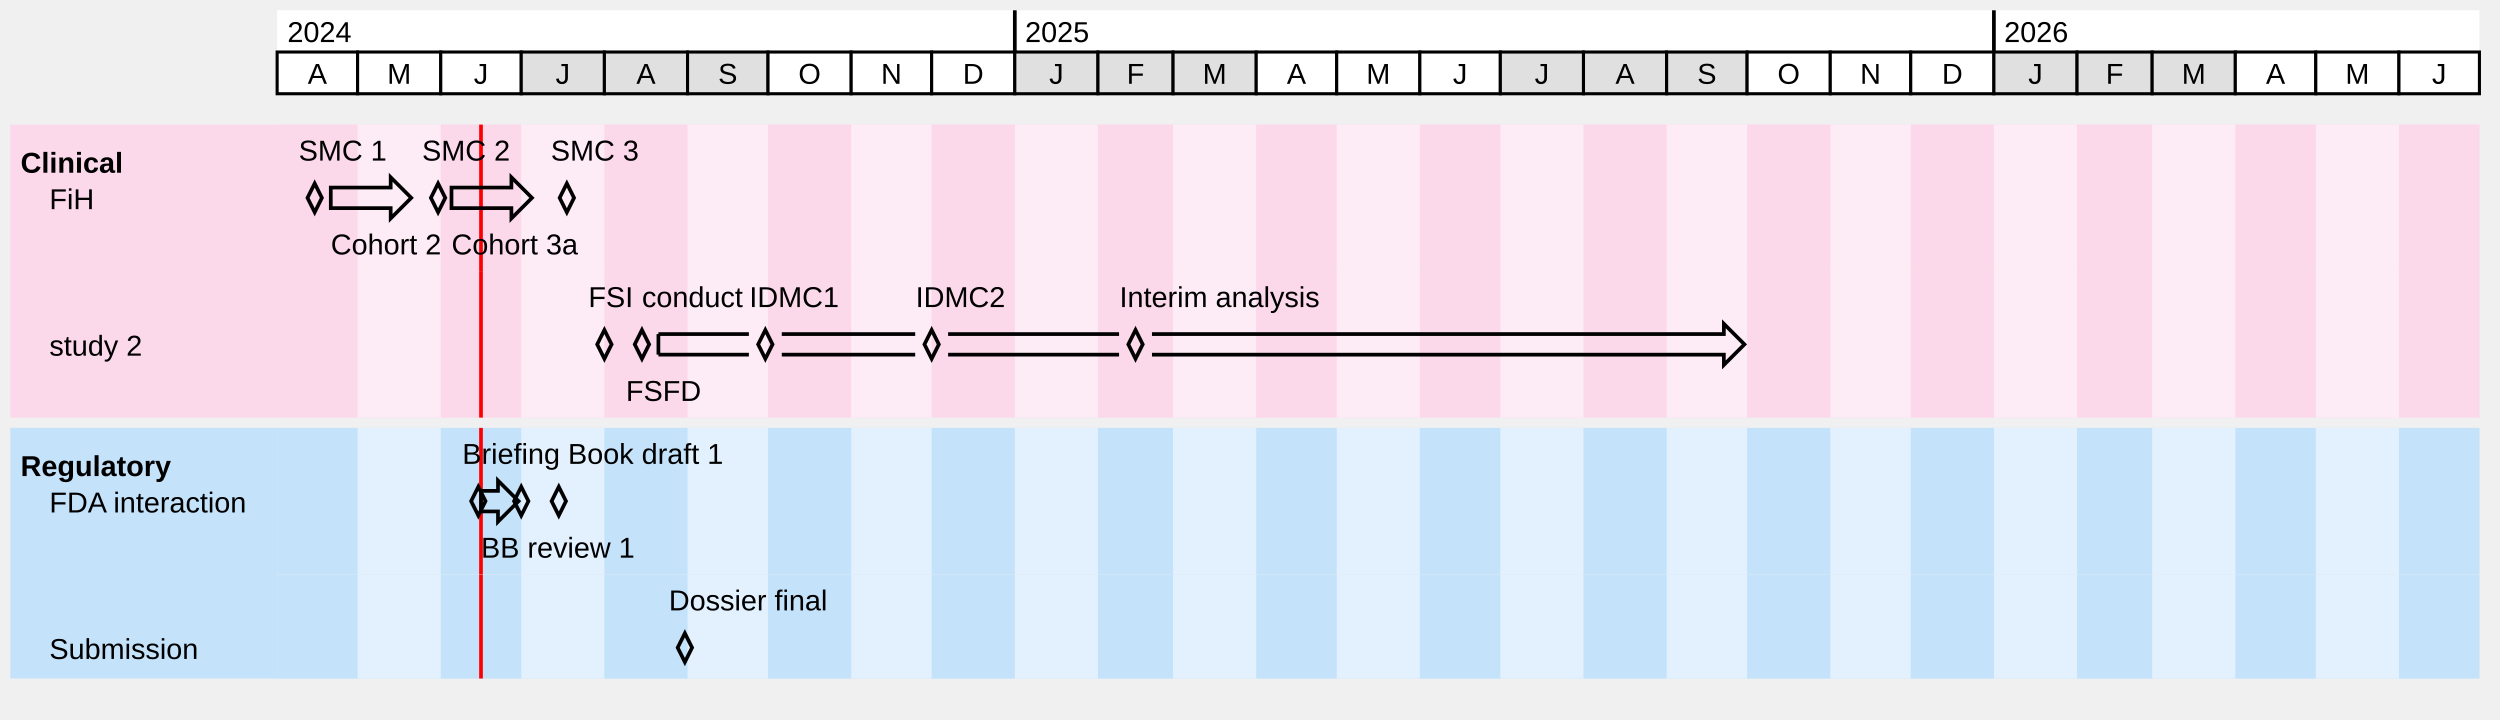
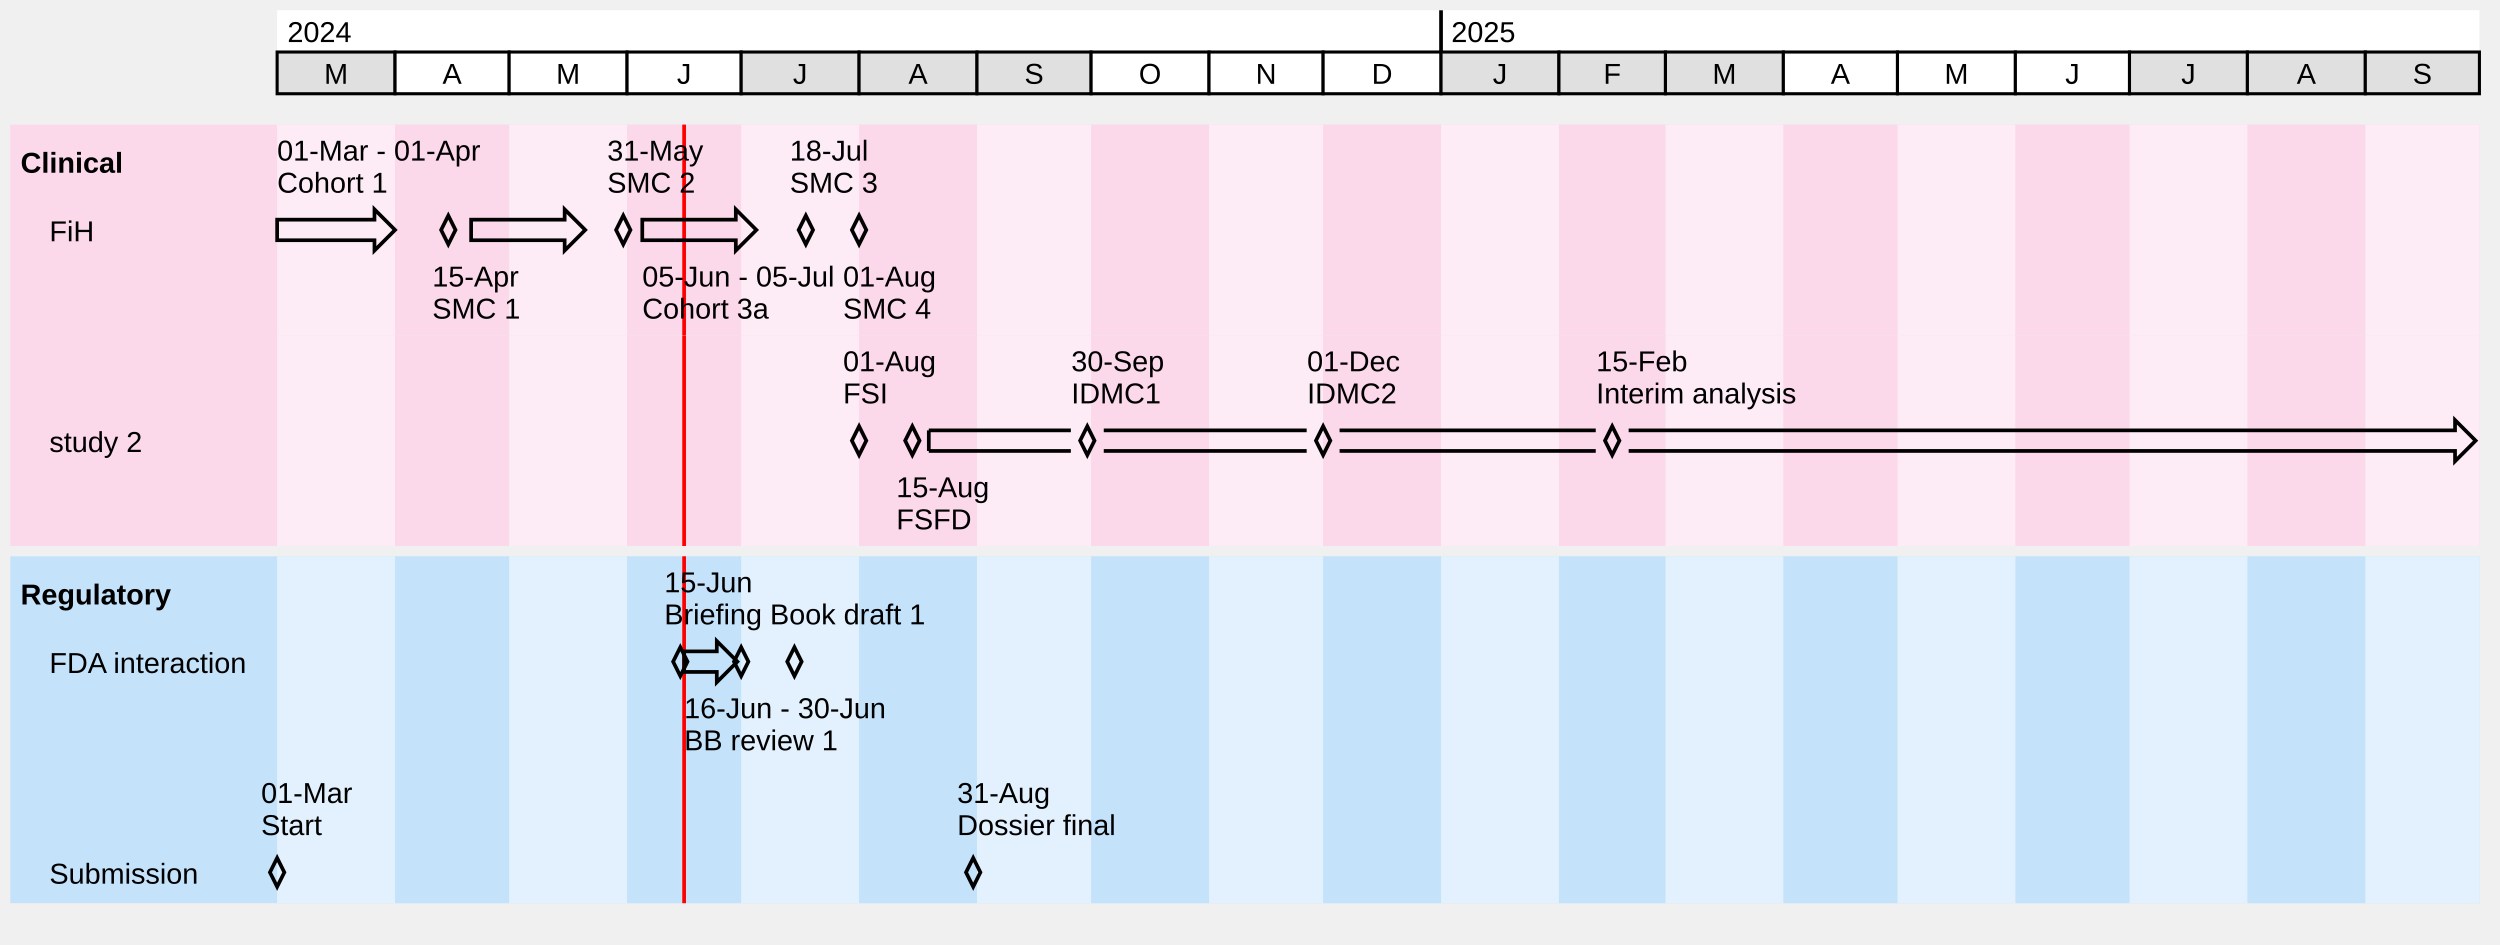
- <svg xmlns="http://www.w3.org/2000/svg" width="1215" height="349.76" viewbox="0 0 1200 0.275">
+ <svg xmlns="http://www.w3.org/2000/svg" width="1215" height="458.96" viewbox="0 0 1200 0.366">
  <style>text {font-family: Arial; font-size: 14px ;}</style>
  <rect x="5" y="5" width="1200" height="40.56" style="stroke:black;  stroke-width:0; fill:transparent; fill-opacity:1" />
  <text x="10" y="28.4" font-weight="bold" />
  <rect x="134.688" y="5" width="1070.312" height="20.28" style="stroke:black;  stroke-width:0; fill:#f0f0f0; fill-opacity:1" />
  <rect x="134.688" y="5" width="1070.312" height="20.28" style="stroke:transparent;  stroke-width:1; fill:white; fill-opacity:1" />
-   <text x="498.197" y="20.44" font-weight="normal">2025</text>
-   <line x1="493.197" y1="5" x2="493.197" y2="25.28" style="stroke:black; stroke-width:1.8; " />
-   <text x="974.036" y="20.44" font-weight="normal">2026</text>
-   <line x1="969.036" y1="5" x2="969.036" y2="25.28" style="stroke:black; stroke-width:1.8; " />
+   <text x="705.345" y="20.44" font-weight="normal">2025</text>
+   <line x1="700.345" y1="5" x2="700.345" y2="25.28" style="stroke:black; stroke-width:1.8; " />
  <text x="139.688" y="20.44" font-weight="normal">2024</text>
  <text x="24.0" y="30.5" font-weight="normal" />
  <rect x="134.688" y="25.28" width="1070.312" height="20.28" style="stroke:black;  stroke-width:0; fill:#f0f0f0; fill-opacity:1" />
  <rect x="134.688" y="25.28" width="1070.312" height="20.28" style="stroke:black;  stroke-width:0; fill:transparent; fill-opacity:1" />
-   <rect x="134.688" y="25.28" width="39.11" height="20.28" style="stroke:black;  stroke-width:1.5; fill:white; fill-opacity:1" />
-   <text x="149.571" y="40.72" font-weight="normal">A</text>
-   <rect x="173.798" y="25.28" width="40.414" height="20.28" style="stroke:black;  stroke-width:1.5; fill:white; fill-opacity:1" />
-   <text x="188.176" y="40.72" font-weight="normal">M</text>
-   <rect x="214.211" y="25.28" width="39.11" height="20.28" style="stroke:black;  stroke-width:1.5; fill:white; fill-opacity:1" />
-   <text x="230.266" y="40.72" font-weight="normal">J</text>
-   <rect x="253.321" y="25.28" width="40.414" height="20.28" style="stroke:black;  stroke-width:1.5; fill:#e0e0e0; fill-opacity:1" />
-   <text x="270.028" y="40.72" font-weight="normal">J</text>
-   <rect x="293.735" y="25.28" width="40.414" height="20.28" style="stroke:black;  stroke-width:1.5; fill:#e0e0e0; fill-opacity:1" />
-   <text x="309.27" y="40.72" font-weight="normal">A</text>
-   <rect x="334.149" y="25.28" width="39.11" height="20.28" style="stroke:black;  stroke-width:1.5; fill:#e0e0e0; fill-opacity:1" />
-   <text x="349.032" y="40.72" font-weight="normal">S</text>
-   <rect x="373.259" y="25.28" width="40.414" height="20.28" style="stroke:black;  stroke-width:1.5; fill:white; fill-opacity:1" />
-   <text x="388.021" y="40.72" font-weight="normal">O</text>
-   <rect x="413.673" y="25.28" width="39.11" height="20.28" style="stroke:black;  stroke-width:1.5; fill:white; fill-opacity:1" />
-   <text x="428.173" y="40.72" font-weight="normal">N</text>
-   <rect x="452.783" y="25.28" width="40.414" height="20.28" style="stroke:black;  stroke-width:1.5; fill:white; fill-opacity:1" />
-   <text x="467.935" y="40.72" font-weight="normal">D</text>
-   <rect x="493.197" y="25.28" width="40.414" height="20.28" style="stroke:black;  stroke-width:1.5; fill:#e0e0e0; fill-opacity:1" />
-   <text x="509.903" y="40.72" font-weight="normal">J</text>
-   <rect x="533.61" y="25.28" width="36.503" height="20.28" style="stroke:black;  stroke-width:1.5; fill:#e0e0e0; fill-opacity:1" />
-   <text x="547.588" y="40.72" font-weight="normal">F</text>
-   <rect x="570.113" y="25.28" width="40.414" height="20.28" style="stroke:black;  stroke-width:1.5; fill:#e0e0e0; fill-opacity:1" />
-   <text x="584.492" y="40.72" font-weight="normal">M</text>
-   <rect x="610.527" y="25.28" width="39.11" height="20.28" style="stroke:black;  stroke-width:1.5; fill:white; fill-opacity:1" />
-   <text x="625.41" y="40.72" font-weight="normal">A</text>
-   <rect x="649.637" y="25.28" width="40.414" height="20.28" style="stroke:black;  stroke-width:1.5; fill:white; fill-opacity:1" />
-   <text x="664.016" y="40.72" font-weight="normal">M</text>
-   <rect x="690.051" y="25.28" width="39.11" height="20.28" style="stroke:black;  stroke-width:1.5; fill:white; fill-opacity:1" />
-   <text x="706.106" y="40.72" font-weight="normal">J</text>
-   <rect x="729.161" y="25.28" width="40.414" height="20.28" style="stroke:black;  stroke-width:1.5; fill:#e0e0e0; fill-opacity:1" />
-   <text x="745.868" y="40.72" font-weight="normal">J</text>
-   <rect x="769.574" y="25.28" width="40.414" height="20.28" style="stroke:black;  stroke-width:1.5; fill:#e0e0e0; fill-opacity:1" />
-   <text x="785.109" y="40.72" font-weight="normal">A</text>
-   <rect x="809.988" y="25.28" width="39.11" height="20.28" style="stroke:black;  stroke-width:1.5; fill:#e0e0e0; fill-opacity:1" />
-   <text x="824.871" y="40.72" font-weight="normal">S</text>
-   <rect x="849.098" y="25.28" width="40.414" height="20.28" style="stroke:black;  stroke-width:1.5; fill:white; fill-opacity:1" />
-   <text x="863.86" y="40.72" font-weight="normal">O</text>
-   <rect x="889.512" y="25.28" width="39.11" height="20.28" style="stroke:black;  stroke-width:1.5; fill:white; fill-opacity:1" />
-   <text x="904.012" y="40.72" font-weight="normal">N</text>
-   <rect x="928.622" y="25.28" width="40.414" height="20.28" style="stroke:black;  stroke-width:1.5; fill:white; fill-opacity:1" />
-   <text x="943.774" y="40.72" font-weight="normal">D</text>
-   <rect x="969.036" y="25.28" width="40.414" height="20.28" style="stroke:black;  stroke-width:1.5; fill:#e0e0e0; fill-opacity:1" />
-   <text x="985.743" y="40.72" font-weight="normal">J</text>
-   <rect x="1009.45" y="25.28" width="36.503" height="20.28" style="stroke:black;  stroke-width:1.5; fill:#e0e0e0; fill-opacity:1" />
-   <text x="1023.428" y="40.72" font-weight="normal">F</text>
-   <rect x="1045.952" y="25.28" width="40.414" height="20.28" style="stroke:black;  stroke-width:1.5; fill:#e0e0e0; fill-opacity:1" />
-   <text x="1060.331" y="40.72" font-weight="normal">M</text>
-   <rect x="1086.366" y="25.28" width="39.11" height="20.28" style="stroke:black;  stroke-width:1.5; fill:white; fill-opacity:1" />
-   <text x="1101.249" y="40.72" font-weight="normal">A</text>
-   <rect x="1125.476" y="25.28" width="40.414" height="20.28" style="stroke:black;  stroke-width:1.5; fill:white; fill-opacity:1" />
-   <text x="1139.855" y="40.72" font-weight="normal">M</text>
-   <rect x="1165.89" y="25.28" width="39.11" height="20.28" style="stroke:black;  stroke-width:1.5; fill:white; fill-opacity:1" />
-   <text x="1181.945" y="40.72" font-weight="normal">J</text>
+   <rect x="134.688" y="25.28" width="57.305" height="20.28" style="stroke:black;  stroke-width:1.5; fill:#e0e0e0; fill-opacity:1" />
+   <text x="157.512" y="40.72" font-weight="normal">M</text>
+   <rect x="191.993" y="25.28" width="55.457" height="20.28" style="stroke:black;  stroke-width:1.5; fill:white; fill-opacity:1" />
+   <text x="215.049" y="40.72" font-weight="normal">A</text>
+   <rect x="247.449" y="25.28" width="57.305" height="20.28" style="stroke:black;  stroke-width:1.5; fill:white; fill-opacity:1" />
+   <text x="270.274" y="40.72" font-weight="normal">M</text>
+   <rect x="304.754" y="25.28" width="55.457" height="20.28" style="stroke:black;  stroke-width:1.5; fill:white; fill-opacity:1" />
+   <text x="328.983" y="40.72" font-weight="normal">J</text>
+   <rect x="360.211" y="25.28" width="57.305" height="20.28" style="stroke:black;  stroke-width:1.5; fill:#e0e0e0; fill-opacity:1" />
+   <text x="385.364" y="40.72" font-weight="normal">J</text>
+   <rect x="417.516" y="25.28" width="57.305" height="20.28" style="stroke:black;  stroke-width:1.5; fill:#e0e0e0; fill-opacity:1" />
+   <text x="441.497" y="40.72" font-weight="normal">A</text>
+   <rect x="474.821" y="25.28" width="55.457" height="20.28" style="stroke:black;  stroke-width:1.5; fill:#e0e0e0; fill-opacity:1" />
+   <text x="497.878" y="40.72" font-weight="normal">S</text>
+   <rect x="530.278" y="25.28" width="57.305" height="20.28" style="stroke:black;  stroke-width:1.5; fill:white; fill-opacity:1" />
+   <text x="553.485" y="40.72" font-weight="normal">O</text>
+   <rect x="587.583" y="25.28" width="55.457" height="20.28" style="stroke:black;  stroke-width:1.5; fill:white; fill-opacity:1" />
+   <text x="610.257" y="40.72" font-weight="normal">N</text>
+   <rect x="643.04" y="25.28" width="57.305" height="20.28" style="stroke:black;  stroke-width:1.5; fill:white; fill-opacity:1" />
+   <text x="666.638" y="40.72" font-weight="normal">D</text>
+   <rect x="700.345" y="25.28" width="57.305" height="20.28" style="stroke:black;  stroke-width:1.5; fill:#e0e0e0; fill-opacity:1" />
+   <text x="725.497" y="40.72" font-weight="normal">J</text>
+   <rect x="757.65" y="25.28" width="51.759" height="20.28" style="stroke:black;  stroke-width:1.5; fill:#e0e0e0; fill-opacity:1" />
+   <text x="779.256" y="40.72" font-weight="normal">F</text>
+   <rect x="809.41" y="25.28" width="57.305" height="20.28" style="stroke:black;  stroke-width:1.5; fill:#e0e0e0; fill-opacity:1" />
+   <text x="832.234" y="40.72" font-weight="normal">M</text>
+   <rect x="866.715" y="25.28" width="55.457" height="20.28" style="stroke:black;  stroke-width:1.5; fill:white; fill-opacity:1" />
+   <text x="889.771" y="40.72" font-weight="normal">A</text>
+   <rect x="922.171" y="25.28" width="57.305" height="20.28" style="stroke:black;  stroke-width:1.5; fill:white; fill-opacity:1" />
+   <text x="944.996" y="40.72" font-weight="normal">M</text>
+   <rect x="979.476" y="25.28" width="55.457" height="20.28" style="stroke:black;  stroke-width:1.5; fill:white; fill-opacity:1" />
+   <text x="1003.705" y="40.72" font-weight="normal">J</text>
+   <rect x="1034.933" y="25.28" width="57.305" height="20.28" style="stroke:black;  stroke-width:1.5; fill:#e0e0e0; fill-opacity:1" />
+   <text x="1060.086" y="40.72" font-weight="normal">J</text>
+   <rect x="1092.238" y="25.28" width="57.305" height="20.28" style="stroke:black;  stroke-width:1.5; fill:#e0e0e0; fill-opacity:1" />
+   <text x="1116.219" y="40.72" font-weight="normal">A</text>
+   <rect x="1149.543" y="25.28" width="55.457" height="20.28" style="stroke:black;  stroke-width:1.5; fill:#e0e0e0; fill-opacity:1" />
+   <text x="1172.6" y="40.72" font-weight="normal">S</text>
  <text x="24.0" y="50.78" font-weight="normal" />
-   <rect x="5" y="60.56" width="1200" height="142.4" style="stroke:black;  stroke-width:0; fill:#fbd8ea; fill-opacity:1" />
+   <rect x="5" y="60.56" width="1200" height="204.8" style="stroke:black;  stroke-width:0; fill:#fbd8ea; fill-opacity:1" />
  <text x="10" y="83.96" font-weight="bold">Clinical</text>
-   <rect x="134.688" y="60.56" width="1070.312" height="71.2" style="stroke:black;  stroke-width:0; fill:#f0f0f0; fill-opacity:1" />
-   <rect x="134.688" y="60.56" width="1070.312" height="71.2" style="stroke:transparent;  stroke-width:1; fill:#fbd8ea; fill-opacity:1" />
-   <line x1="233.766" y1="60.56" x2="233.766" y2="131.76" style="stroke:red; stroke-width:1.8; " />
-   <rect x="173.798" y="60.56" width="40.414" height="71.2" style="stroke:black;  stroke-width:0; fill:white; fill-opacity:0.5" />
-   <rect x="253.321" y="60.56" width="40.414" height="71.2" style="stroke:black;  stroke-width:0; fill:white; fill-opacity:0.5" />
-   <rect x="334.149" y="60.56" width="39.11" height="71.2" style="stroke:black;  stroke-width:0; fill:white; fill-opacity:0.5" />
-   <rect x="413.673" y="60.56" width="39.11" height="71.2" style="stroke:black;  stroke-width:0; fill:white; fill-opacity:0.5" />
-   <rect x="493.197" y="60.56" width="40.414" height="71.2" style="stroke:black;  stroke-width:0; fill:white; fill-opacity:0.5" />
-   <rect x="570.113" y="60.56" width="40.414" height="71.2" style="stroke:black;  stroke-width:0; fill:white; fill-opacity:0.5" />
-   <rect x="649.637" y="60.56" width="40.414" height="71.2" style="stroke:black;  stroke-width:0; fill:white; fill-opacity:0.5" />
-   <rect x="729.161" y="60.56" width="40.414" height="71.2" style="stroke:black;  stroke-width:0; fill:white; fill-opacity:0.5" />
-   <rect x="809.988" y="60.56" width="39.11" height="71.2" style="stroke:black;  stroke-width:0; fill:white; fill-opacity:0.5" />
-   <rect x="889.512" y="60.56" width="39.11" height="71.2" style="stroke:black;  stroke-width:0; fill:white; fill-opacity:0.5" />
-   <rect x="969.036" y="60.56" width="40.414" height="71.2" style="stroke:black;  stroke-width:0; fill:white; fill-opacity:0.5" />
-   <rect x="1045.952" y="60.56" width="40.414" height="71.2" style="stroke:black;  stroke-width:0; fill:white; fill-opacity:0.5" />
-   <rect x="1125.476" y="60.56" width="40.414" height="71.2" style="stroke:black;  stroke-width:0; fill:white; fill-opacity:0.5" />
-   <path d="M149.439, 96.16 L152.939, 89.16 L156.439, 96.16 L152.939, 103.16 L149.439, 96.16 Z" style="stroke: black; fill: none; stroke-width:1.8; " />
-   <path d="M160.761, 101.16 L160.761, 91.16 L189.871, 91.16 L189.871, 86.16 L199.871, 96.16 L189.871, 106.16 L189.871, 101.16 L160.761, 101.16 Z" style="stroke: black; fill: none; stroke-width:1.8; " />
-   <path d="M209.408, 96.16 L212.908, 89.16 L216.408, 96.16 L212.908, 103.16 L209.408, 96.16 Z" style="stroke: black; fill: none; stroke-width:1.8; " />
-   <path d="M219.426, 101.16 L219.426, 91.16 L248.536, 91.16 L248.536, 86.16 L258.536, 96.16 L248.536, 106.16 L248.536, 101.16 L219.426, 101.16 Z" style="stroke: black; fill: none; stroke-width:1.8; " />
-   <path d="M271.984, 96.16 L275.484, 89.16 L278.984, 96.16 L275.484, 103.16 L271.984, 96.16 Z" style="stroke: black; fill: none; stroke-width:1.8; " />
-   <text x="145.158" y="78.04" font-weight="normal">SMC 1</text>
-   <text x="205.126" y="78.04" font-weight="normal">SMC 2</text>
-   <text x="267.703" y="78.04" font-weight="normal">SMC 3</text>
-   <text x="160.761" y="123.64" font-weight="normal">Cohort 2</text>
-   <text x="219.426" y="123.64" font-weight="normal">Cohort 3a</text>
-   <text x="24.0" y="101.66" font-weight="normal">FiH</text>
-   <rect x="134.688" y="131.76" width="1070.312" height="71.2" style="stroke:black;  stroke-width:0; fill:#f0f0f0; fill-opacity:1" />
-   <rect x="134.688" y="131.76" width="1070.312" height="71.2" style="stroke:transparent;  stroke-width:1; fill:#fbd8ea; fill-opacity:1" />
-   <line x1="233.766" y1="131.76" x2="233.766" y2="202.96" style="stroke:red; stroke-width:1.8; " />
-   <rect x="173.798" y="131.76" width="40.414" height="71.2" style="stroke:black;  stroke-width:0; fill:white; fill-opacity:0.5" />
-   <rect x="253.321" y="131.76" width="40.414" height="71.2" style="stroke:black;  stroke-width:0; fill:white; fill-opacity:0.5" />
-   <rect x="334.149" y="131.76" width="39.11" height="71.2" style="stroke:black;  stroke-width:0; fill:white; fill-opacity:0.5" />
-   <rect x="413.673" y="131.76" width="39.11" height="71.2" style="stroke:black;  stroke-width:0; fill:white; fill-opacity:0.5" />
-   <rect x="493.197" y="131.76" width="40.414" height="71.2" style="stroke:black;  stroke-width:0; fill:white; fill-opacity:0.5" />
-   <rect x="570.113" y="131.76" width="40.414" height="71.2" style="stroke:black;  stroke-width:0; fill:white; fill-opacity:0.5" />
-   <rect x="649.637" y="131.76" width="40.414" height="71.2" style="stroke:black;  stroke-width:0; fill:white; fill-opacity:0.5" />
-   <rect x="729.161" y="131.76" width="40.414" height="71.2" style="stroke:black;  stroke-width:0; fill:white; fill-opacity:0.5" />
-   <rect x="809.988" y="131.76" width="39.11" height="71.2" style="stroke:black;  stroke-width:0; fill:white; fill-opacity:0.5" />
-   <rect x="889.512" y="131.76" width="39.11" height="71.2" style="stroke:black;  stroke-width:0; fill:white; fill-opacity:0.5" />
-   <rect x="969.036" y="131.76" width="40.414" height="71.2" style="stroke:black;  stroke-width:0; fill:white; fill-opacity:0.5" />
-   <rect x="1045.952" y="131.76" width="40.414" height="71.2" style="stroke:black;  stroke-width:0; fill:white; fill-opacity:0.5" />
-   <rect x="1125.476" y="131.76" width="40.414" height="71.2" style="stroke:black;  stroke-width:0; fill:white; fill-opacity:0.5" />
-   <path d="M290.235, 167.36 L293.735, 160.36 L297.235, 167.36 L293.735, 174.36 L290.235, 167.36 Z" style="stroke: black; fill: none; stroke-width:1.8; " />
-   <path d="M308.487, 167.36 L311.987, 160.36 L315.487, 167.36 L311.987, 174.36 L308.487, 167.36 Z" style="stroke: black; fill: none; stroke-width:1.8; " />
-   <line x1="319.987" y1="162.36" x2="363.955" y2="162.36" style="stroke:black; stroke-width:1.8; " />
-   <line x1="319.987" y1="172.36" x2="363.955" y2="172.36" style="stroke:black; stroke-width:1.8; " />
-   <line x1="319.987" y1="162.36" x2="319.987" y2="172.36" style="stroke:black; stroke-width:1.8; " />
-   <line x1="379.955" y1="162.36" x2="444.783" y2="162.36" style="stroke:black; stroke-width:1.8; " />
-   <line x1="379.955" y1="172.36" x2="444.783" y2="172.36" style="stroke:black; stroke-width:1.8; " />
-   <line x1="460.783" y1="162.36" x2="543.862" y2="162.36" style="stroke:black; stroke-width:1.8; " />
-   <line x1="460.783" y1="172.36" x2="543.862" y2="172.36" style="stroke:black; stroke-width:1.8; " />
-   <path d="M559.862, 162.36 L837.795, 162.36 L837.795, 157.36 L847.795, 167.36 L837.795, 177.36 L837.795, 172.36 L559.862, 172.36 " style="stroke: black; fill: none; stroke-width:1.8; " />
-   <path d="M368.455, 167.36 L371.955, 160.36 L375.455, 167.36 L371.955, 174.36 L368.455, 167.36 Z" style="stroke: black; fill: none; stroke-width:1.8; " />
-   <path d="M449.283, 167.36 L452.783, 160.36 L456.283, 167.36 L452.783, 174.36 L449.283, 167.36 Z" style="stroke: black; fill: none; stroke-width:1.8; " />
-   <path d="M548.362, 167.36 L551.862, 160.36 L555.362, 167.36 L551.862, 174.36 L548.362, 167.36 Z" style="stroke: black; fill: none; stroke-width:1.8; " />
-   <text x="285.954" y="149.24" font-weight="normal">FSI</text>
-   <text x="311.987" y="149.24" font-weight="normal">conduct</text>
-   <text x="364.174" y="149.24" font-weight="normal">IDMC1</text>
-   <text x="445.002" y="149.24" font-weight="normal">IDMC2</text>
-   <text x="544.08" y="149.24" font-weight="normal">Interim analysis</text>
-   <text x="304.205" y="194.84" font-weight="normal">FSFD</text>
-   <text x="24.0" y="172.86" font-weight="normal">study 2</text>
-   <rect x="5" y="207.96" width="1200" height="121.8" style="stroke:black;  stroke-width:0; fill:#c4e2fa; fill-opacity:1" />
-   <text x="10" y="231.36" font-weight="bold">Regulatory</text>
-   <rect x="134.688" y="207.96" width="1070.312" height="71.2" style="stroke:black;  stroke-width:0; fill:#f0f0f0; fill-opacity:1" />
-   <rect x="134.688" y="207.96" width="1070.312" height="71.2" style="stroke:transparent;  stroke-width:1; fill:#c4e2fa; fill-opacity:1" />
-   <line x1="233.766" y1="207.96" x2="233.766" y2="279.16" style="stroke:red; stroke-width:1.8; " />
-   <rect x="173.798" y="207.96" width="40.414" height="71.2" style="stroke:black;  stroke-width:0; fill:white; fill-opacity:0.5" />
-   <rect x="253.321" y="207.96" width="40.414" height="71.2" style="stroke:black;  stroke-width:0; fill:white; fill-opacity:0.5" />
-   <rect x="334.149" y="207.96" width="39.11" height="71.2" style="stroke:black;  stroke-width:0; fill:white; fill-opacity:0.5" />
-   <rect x="413.673" y="207.96" width="39.11" height="71.2" style="stroke:black;  stroke-width:0; fill:white; fill-opacity:0.5" />
-   <rect x="493.197" y="207.96" width="40.414" height="71.2" style="stroke:black;  stroke-width:0; fill:white; fill-opacity:0.5" />
-   <rect x="570.113" y="207.96" width="40.414" height="71.2" style="stroke:black;  stroke-width:0; fill:white; fill-opacity:0.5" />
-   <rect x="649.637" y="207.96" width="40.414" height="71.2" style="stroke:black;  stroke-width:0; fill:white; fill-opacity:0.5" />
-   <rect x="729.161" y="207.96" width="40.414" height="71.2" style="stroke:black;  stroke-width:0; fill:white; fill-opacity:0.5" />
-   <rect x="809.988" y="207.96" width="39.11" height="71.2" style="stroke:black;  stroke-width:0; fill:white; fill-opacity:0.5" />
-   <rect x="889.512" y="207.96" width="39.11" height="71.2" style="stroke:black;  stroke-width:0; fill:white; fill-opacity:0.5" />
-   <rect x="969.036" y="207.96" width="40.414" height="71.2" style="stroke:black;  stroke-width:0; fill:white; fill-opacity:0.5" />
-   <rect x="1045.952" y="207.96" width="40.414" height="71.2" style="stroke:black;  stroke-width:0; fill:white; fill-opacity:0.5" />
-   <rect x="1125.476" y="207.96" width="40.414" height="71.2" style="stroke:black;  stroke-width:0; fill:white; fill-opacity:0.5" />
-   <path d="M228.963, 243.56 L232.463, 236.56 L235.963, 243.56 L232.463, 250.56 L228.963, 243.56 Z" style="stroke: black; fill: none; stroke-width:1.8; " />
-   <path d="M233.766, 248.56 L233.766, 238.56 L242.018, 238.56 L242.018, 233.56 L252.018, 243.56 L242.018, 253.56 L242.018, 248.56 L233.766, 248.56 Z" style="stroke: black; fill: none; stroke-width:1.8; " />
-   <path d="M249.821, 243.56 L253.321, 236.56 L256.821, 243.56 L253.321, 250.56 L249.821, 243.56 Z" style="stroke: black; fill: none; stroke-width:1.8; " />
-   <path d="M268.073, 243.56 L271.573, 236.56 L275.073, 243.56 L271.573, 250.56 L268.073, 243.56 Z" style="stroke: black; fill: none; stroke-width:1.8; " />
-   <text x="224.681" y="225.44" font-weight="normal">Briefing Book draft 1</text>
-   <text x="233.766" y="271.04" font-weight="normal">BB review 1</text>
-   <text x="24.0" y="249.06" font-weight="normal">FDA interaction</text>
-   <rect x="134.688" y="279.16" width="1070.312" height="50.6" style="stroke:black;  stroke-width:0; fill:#f0f0f0; fill-opacity:1" />
-   <rect x="134.688" y="279.16" width="1070.312" height="50.6" style="stroke:transparent;  stroke-width:1; fill:#c4e2fa; fill-opacity:1" />
-   <line x1="233.766" y1="279.16" x2="233.766" y2="329.76" style="stroke:red; stroke-width:1.8; " />
-   <rect x="173.798" y="279.16" width="40.414" height="50.6" style="stroke:black;  stroke-width:0; fill:white; fill-opacity:0.5" />
-   <rect x="253.321" y="279.16" width="40.414" height="50.6" style="stroke:black;  stroke-width:0; fill:white; fill-opacity:0.5" />
-   <rect x="334.149" y="279.16" width="39.11" height="50.6" style="stroke:black;  stroke-width:0; fill:white; fill-opacity:0.5" />
-   <rect x="413.673" y="279.16" width="39.11" height="50.6" style="stroke:black;  stroke-width:0; fill:white; fill-opacity:0.5" />
-   <rect x="493.197" y="279.16" width="40.414" height="50.6" style="stroke:black;  stroke-width:0; fill:white; fill-opacity:0.5" />
-   <rect x="570.113" y="279.16" width="40.414" height="50.6" style="stroke:black;  stroke-width:0; fill:white; fill-opacity:0.5" />
-   <rect x="649.637" y="279.16" width="40.414" height="50.6" style="stroke:black;  stroke-width:0; fill:white; fill-opacity:0.5" />
-   <rect x="729.161" y="279.16" width="40.414" height="50.6" style="stroke:black;  stroke-width:0; fill:white; fill-opacity:0.5" />
-   <rect x="809.988" y="279.16" width="39.11" height="50.6" style="stroke:black;  stroke-width:0; fill:white; fill-opacity:0.5" />
-   <rect x="889.512" y="279.16" width="39.11" height="50.6" style="stroke:black;  stroke-width:0; fill:white; fill-opacity:0.5" />
-   <rect x="969.036" y="279.16" width="40.414" height="50.6" style="stroke:black;  stroke-width:0; fill:white; fill-opacity:0.5" />
-   <rect x="1045.952" y="279.16" width="40.414" height="50.6" style="stroke:black;  stroke-width:0; fill:white; fill-opacity:0.5" />
-   <rect x="1125.476" y="279.16" width="40.414" height="50.6" style="stroke:black;  stroke-width:0; fill:white; fill-opacity:0.5" />
-   <path d="M329.345, 314.76 L332.845, 307.76 L336.345, 314.76 L332.845, 321.76 L329.345, 314.76 Z" style="stroke: black; fill: none; stroke-width:1.8; " />
-   <text x="325.064" y="296.64" font-weight="normal">Dossier final</text>
-   <text x="24.0" y="320.26" font-weight="normal">Submission</text>
+   <rect x="134.688" y="60.56" width="1070.312" height="102.4" style="stroke:black;  stroke-width:0; fill:#f0f0f0; fill-opacity:1" />
+   <rect x="134.688" y="60.56" width="1070.312" height="102.4" style="stroke:transparent;  stroke-width:1; fill:#fbd8ea; fill-opacity:1" />
+   <line x1="332.483" y1="60.56" x2="332.483" y2="162.96" style="stroke:red; stroke-width:1.8; " />
+   <rect x="134.688" y="60.56" width="57.305" height="102.4" style="stroke:black;  stroke-width:0; fill:white; fill-opacity:0.5" />
+   <rect x="247.449" y="60.56" width="57.305" height="102.4" style="stroke:black;  stroke-width:0; fill:white; fill-opacity:0.5" />
+   <rect x="360.211" y="60.56" width="57.305" height="102.4" style="stroke:black;  stroke-width:0; fill:white; fill-opacity:0.5" />
+   <rect x="474.821" y="60.56" width="55.457" height="102.4" style="stroke:black;  stroke-width:0; fill:white; fill-opacity:0.5" />
+   <rect x="587.583" y="60.56" width="55.457" height="102.4" style="stroke:black;  stroke-width:0; fill:white; fill-opacity:0.5" />
+   <rect x="700.345" y="60.56" width="57.305" height="102.4" style="stroke:black;  stroke-width:0; fill:white; fill-opacity:0.5" />
+   <rect x="809.41" y="60.56" width="57.305" height="102.4" style="stroke:black;  stroke-width:0; fill:white; fill-opacity:0.5" />
+   <rect x="922.171" y="60.56" width="57.305" height="102.4" style="stroke:black;  stroke-width:0; fill:white; fill-opacity:0.5" />
+   <rect x="1034.933" y="60.56" width="57.305" height="102.4" style="stroke:black;  stroke-width:0; fill:white; fill-opacity:0.5" />
+   <rect x="1149.543" y="60.56" width="55.457" height="102.4" style="stroke:black;  stroke-width:0; fill:white; fill-opacity:0.5" />
+   <path d="M134.688, 116.76 L134.688, 106.76 L181.993, 106.76 L181.993, 101.76 L191.993, 111.76 L181.993, 121.76 L181.993, 116.76 L134.688, 116.76 Z" style="stroke: black; fill: none; stroke-width:1.8; " />
+   <path d="M214.372, 111.76 L217.872, 104.76 L221.372, 111.76 L217.872, 118.76 L214.372, 111.76 Z" style="stroke: black; fill: none; stroke-width:1.8; " />
+   <path d="M228.964, 116.76 L228.964, 106.76 L274.42, 106.76 L274.42, 101.76 L284.42, 111.76 L274.42, 121.76 L274.42, 116.76 L228.964, 116.76 Z" style="stroke: black; fill: none; stroke-width:1.8; " />
+   <path d="M299.406, 111.76 L302.906, 104.76 L306.406, 111.76 L302.906, 118.76 L299.406, 111.76 Z" style="stroke: black; fill: none; stroke-width:1.8; " />
+   <path d="M312.149, 116.76 L312.149, 106.76 L357.605, 106.76 L357.605, 101.76 L367.605, 111.76 L357.605, 121.76 L357.605, 116.76 L312.149, 116.76 Z" style="stroke: black; fill: none; stroke-width:1.8; " />
+   <path d="M388.136, 111.76 L391.636, 104.76 L395.136, 111.76 L391.636, 118.76 L388.136, 111.76 Z" style="stroke: black; fill: none; stroke-width:1.8; " />
+   <path d="M414.016, 111.76 L417.516, 104.76 L421.016, 111.76 L417.516, 118.76 L414.016, 111.76 Z" style="stroke: black; fill: none; stroke-width:1.8; " />
+   <text x="134.688" y="78.04" font-weight="normal">01-Mar - 01-Apr</text>
+   <text x="134.688" y="93.64" font-weight="normal">Cohort 1</text>
+   <text x="295.125" y="78.04" font-weight="normal">31-May</text>
+   <text x="295.125" y="93.64" font-weight="normal">SMC 2</text>
+   <text x="383.855" y="78.04" font-weight="normal">18-Jul</text>
+   <text x="383.855" y="93.64" font-weight="normal">SMC 3</text>
+   <text x="210.091" y="139.24" font-weight="normal">15-Apr</text>
+   <text x="210.091" y="154.84" font-weight="normal">SMC 1</text>
+   <text x="312.149" y="139.24" font-weight="normal">05-Jun - 05-Jul</text>
+   <text x="312.149" y="154.84" font-weight="normal">Cohort 3a</text>
+   <text x="409.735" y="139.24" font-weight="normal">01-Aug</text>
+   <text x="409.735" y="154.84" font-weight="normal">SMC 4</text>
+   <text x="24.0" y="117.26" font-weight="normal">FiH</text>
+   <rect x="134.688" y="162.96" width="1070.312" height="102.4" style="stroke:black;  stroke-width:0; fill:#f0f0f0; fill-opacity:1" />
+   <rect x="134.688" y="162.96" width="1070.312" height="102.4" style="stroke:transparent;  stroke-width:1; fill:#fbd8ea; fill-opacity:1" />
+   <line x1="332.483" y1="162.96" x2="332.483" y2="265.36" style="stroke:red; stroke-width:1.8; " />
+   <rect x="134.688" y="162.96" width="57.305" height="102.4" style="stroke:black;  stroke-width:0; fill:white; fill-opacity:0.5" />
+   <rect x="247.449" y="162.96" width="57.305" height="102.4" style="stroke:black;  stroke-width:0; fill:white; fill-opacity:0.5" />
+   <rect x="360.211" y="162.96" width="57.305" height="102.4" style="stroke:black;  stroke-width:0; fill:white; fill-opacity:0.5" />
+   <rect x="474.821" y="162.96" width="55.457" height="102.4" style="stroke:black;  stroke-width:0; fill:white; fill-opacity:0.5" />
+   <rect x="587.583" y="162.96" width="55.457" height="102.4" style="stroke:black;  stroke-width:0; fill:white; fill-opacity:0.5" />
+   <rect x="700.345" y="162.96" width="57.305" height="102.4" style="stroke:black;  stroke-width:0; fill:white; fill-opacity:0.5" />
+   <rect x="809.41" y="162.96" width="57.305" height="102.4" style="stroke:black;  stroke-width:0; fill:white; fill-opacity:0.5" />
+   <rect x="922.171" y="162.96" width="57.305" height="102.4" style="stroke:black;  stroke-width:0; fill:white; fill-opacity:0.5" />
+   <rect x="1034.933" y="162.96" width="57.305" height="102.4" style="stroke:black;  stroke-width:0; fill:white; fill-opacity:0.5" />
+   <rect x="1149.543" y="162.96" width="55.457" height="102.4" style="stroke:black;  stroke-width:0; fill:white; fill-opacity:0.5" />
+   <path d="M414.016, 214.16 L417.516, 207.16 L421.016, 214.16 L417.516, 221.16 L414.016, 214.16 Z" style="stroke: black; fill: none; stroke-width:1.8; " />
+   <path d="M439.896, 214.16 L443.396, 207.16 L446.896, 214.16 L443.396, 221.16 L439.896, 214.16 Z" style="stroke: black; fill: none; stroke-width:1.8; " />
+   <line x1="451.396" y1="209.16" x2="520.429" y2="209.16" style="stroke:black; stroke-width:1.8; " />
+   <line x1="451.396" y1="219.16" x2="520.429" y2="219.16" style="stroke:black; stroke-width:1.8; " />
+   <line x1="451.396" y1="209.16" x2="451.396" y2="219.16" style="stroke:black; stroke-width:1.8; " />
+   <line x1="536.429" y1="209.16" x2="635.04" y2="209.16" style="stroke:black; stroke-width:1.8; " />
+   <line x1="536.429" y1="219.16" x2="635.04" y2="219.16" style="stroke:black; stroke-width:1.8; " />
+   <line x1="651.04" y1="209.16" x2="775.53" y2="209.16" style="stroke:black; stroke-width:1.8; " />
+   <line x1="651.04" y1="219.16" x2="775.53" y2="219.16" style="stroke:black; stroke-width:1.8; " />
+   <path d="M791.53, 209.16 L1193.151, 209.16 L1193.151, 204.16 L1203.151, 214.16 L1193.151, 224.16 L1193.151, 219.16 L791.53, 219.16 " style="stroke: black; fill: none; stroke-width:1.8; " />
+   <path d="M524.929, 214.16 L528.429, 207.16 L531.929, 214.16 L528.429, 221.16 L524.929, 214.16 Z" style="stroke: black; fill: none; stroke-width:1.8; " />
+   <path d="M639.54, 214.16 L643.04, 207.16 L646.54, 214.16 L643.04, 221.16 L639.54, 214.16 Z" style="stroke: black; fill: none; stroke-width:1.8; " />
+   <path d="M780.03, 214.16 L783.53, 207.16 L787.03, 214.16 L783.53, 221.16 L780.03, 214.16 Z" style="stroke: black; fill: none; stroke-width:1.8; " />
+   <text x="409.735" y="180.44" font-weight="normal">01-Aug</text>
+   <text x="409.735" y="196.04" font-weight="normal">FSI</text>
+   <text x="520.648" y="180.44" font-weight="normal">30-Sep</text>
+   <text x="520.648" y="196.04" font-weight="normal">IDMC1</text>
+   <text x="635.258" y="180.44" font-weight="normal">01-Dec</text>
+   <text x="635.258" y="196.04" font-weight="normal">IDMC2</text>
+   <text x="775.749" y="180.44" font-weight="normal">15-Feb</text>
+   <text x="775.749" y="196.04" font-weight="normal">Interim analysis</text>
+   <text x="435.615" y="241.64" font-weight="normal">15-Aug</text>
+   <text x="435.615" y="257.24" font-weight="normal">FSFD</text>
+   <text x="24.0" y="219.66" font-weight="normal">study 2</text>
+   <rect x="5" y="270.36" width="1200" height="168.6" style="stroke:black;  stroke-width:0; fill:#c4e2fa; fill-opacity:1" />
+   <text x="10" y="293.76" font-weight="bold">Regulatory</text>
+   <rect x="134.688" y="270.36" width="1070.312" height="102.4" style="stroke:black;  stroke-width:0; fill:#f0f0f0; fill-opacity:1" />
+   <rect x="134.688" y="270.36" width="1070.312" height="102.4" style="stroke:transparent;  stroke-width:1; fill:#c4e2fa; fill-opacity:1" />
+   <line x1="332.483" y1="270.36" x2="332.483" y2="372.76" style="stroke:red; stroke-width:1.8; " />
+   <rect x="134.688" y="270.36" width="57.305" height="102.4" style="stroke:black;  stroke-width:0; fill:white; fill-opacity:0.5" />
+   <rect x="247.449" y="270.36" width="57.305" height="102.4" style="stroke:black;  stroke-width:0; fill:white; fill-opacity:0.5" />
+   <rect x="360.211" y="270.36" width="57.305" height="102.4" style="stroke:black;  stroke-width:0; fill:white; fill-opacity:0.5" />
+   <rect x="474.821" y="270.36" width="55.457" height="102.4" style="stroke:black;  stroke-width:0; fill:white; fill-opacity:0.5" />
+   <rect x="587.583" y="270.36" width="55.457" height="102.4" style="stroke:black;  stroke-width:0; fill:white; fill-opacity:0.5" />
+   <rect x="700.345" y="270.36" width="57.305" height="102.4" style="stroke:black;  stroke-width:0; fill:white; fill-opacity:0.5" />
+   <rect x="809.41" y="270.36" width="57.305" height="102.4" style="stroke:black;  stroke-width:0; fill:white; fill-opacity:0.5" />
+   <rect x="922.171" y="270.36" width="57.305" height="102.4" style="stroke:black;  stroke-width:0; fill:white; fill-opacity:0.5" />
+   <rect x="1034.933" y="270.36" width="57.305" height="102.4" style="stroke:black;  stroke-width:0; fill:white; fill-opacity:0.5" />
+   <rect x="1149.543" y="270.36" width="55.457" height="102.4" style="stroke:black;  stroke-width:0; fill:white; fill-opacity:0.5" />
+   <path d="M327.134, 321.56 L330.634, 314.56 L334.134, 321.56 L330.634, 328.56 L327.134, 321.56 Z" style="stroke: black; fill: none; stroke-width:1.8; " />
+   <path d="M332.483, 326.56 L332.483, 316.56 L348.362, 316.56 L348.362, 311.56 L358.362, 321.56 L348.362, 331.56 L348.362, 326.56 L332.483, 326.56 Z" style="stroke: black; fill: none; stroke-width:1.8; " />
+   <path d="M356.711, 321.56 L360.211, 314.56 L363.711, 321.56 L360.211, 328.56 L356.711, 321.56 Z" style="stroke: black; fill: none; stroke-width:1.8; " />
+   <path d="M382.591, 321.56 L386.091, 314.56 L389.591, 321.56 L386.091, 328.56 L382.591, 321.56 Z" style="stroke: black; fill: none; stroke-width:1.8; " />
+   <text x="322.853" y="287.84" font-weight="normal">15-Jun</text>
+   <text x="322.853" y="303.44" font-weight="normal">Briefing Book draft 1</text>
+   <text x="332.483" y="349.04" font-weight="normal">16-Jun - 30-Jun</text>
+   <text x="332.483" y="364.64" font-weight="normal">BB review 1</text>
+   <text x="24.0" y="327.06" font-weight="normal">FDA interaction</text>
+   <rect x="134.688" y="372.76" width="1070.312" height="66.2" style="stroke:black;  stroke-width:0; fill:#f0f0f0; fill-opacity:1" />
+   <rect x="134.688" y="372.76" width="1070.312" height="66.2" style="stroke:transparent;  stroke-width:1; fill:#c4e2fa; fill-opacity:1" />
+   <line x1="332.483" y1="372.76" x2="332.483" y2="438.96" style="stroke:red; stroke-width:1.8; " />
+   <rect x="134.688" y="372.76" width="57.305" height="66.2" style="stroke:black;  stroke-width:0; fill:white; fill-opacity:0.5" />
+   <rect x="247.449" y="372.76" width="57.305" height="66.2" style="stroke:black;  stroke-width:0; fill:white; fill-opacity:0.5" />
+   <rect x="360.211" y="372.76" width="57.305" height="66.2" style="stroke:black;  stroke-width:0; fill:white; fill-opacity:0.5" />
+   <rect x="474.821" y="372.76" width="55.457" height="66.2" style="stroke:black;  stroke-width:0; fill:white; fill-opacity:0.5" />
+   <rect x="587.583" y="372.76" width="55.457" height="66.2" style="stroke:black;  stroke-width:0; fill:white; fill-opacity:0.5" />
+   <rect x="700.345" y="372.76" width="57.305" height="66.2" style="stroke:black;  stroke-width:0; fill:white; fill-opacity:0.5" />
+   <rect x="809.41" y="372.76" width="57.305" height="66.2" style="stroke:black;  stroke-width:0; fill:white; fill-opacity:0.5" />
+   <rect x="922.171" y="372.76" width="57.305" height="66.2" style="stroke:black;  stroke-width:0; fill:white; fill-opacity:0.5" />
+   <rect x="1034.933" y="372.76" width="57.305" height="66.2" style="stroke:black;  stroke-width:0; fill:white; fill-opacity:0.5" />
+   <rect x="1149.543" y="372.76" width="55.457" height="66.2" style="stroke:black;  stroke-width:0; fill:white; fill-opacity:0.5" />
+   <path d="M131.188, 423.96 L134.688, 416.96 L138.188, 423.96 L134.688, 430.96 L131.188, 423.96 Z" style="stroke: black; fill: none; stroke-width:1.8; " />
+   <path d="M469.473, 423.96 L472.973, 416.96 L476.473, 423.96 L472.973, 430.96 L469.473, 423.96 Z" style="stroke: black; fill: none; stroke-width:1.8; " />
+   <text x="126.906" y="390.24" font-weight="normal">01-Mar</text>
+   <text x="126.906" y="405.84" font-weight="normal">Start</text>
+   <text x="465.192" y="390.24" font-weight="normal">31-Aug</text>
+   <text x="465.192" y="405.84" font-weight="normal">Dossier final</text>
+   <text x="24.0" y="429.46" font-weight="normal">Submission</text>
</svg>
